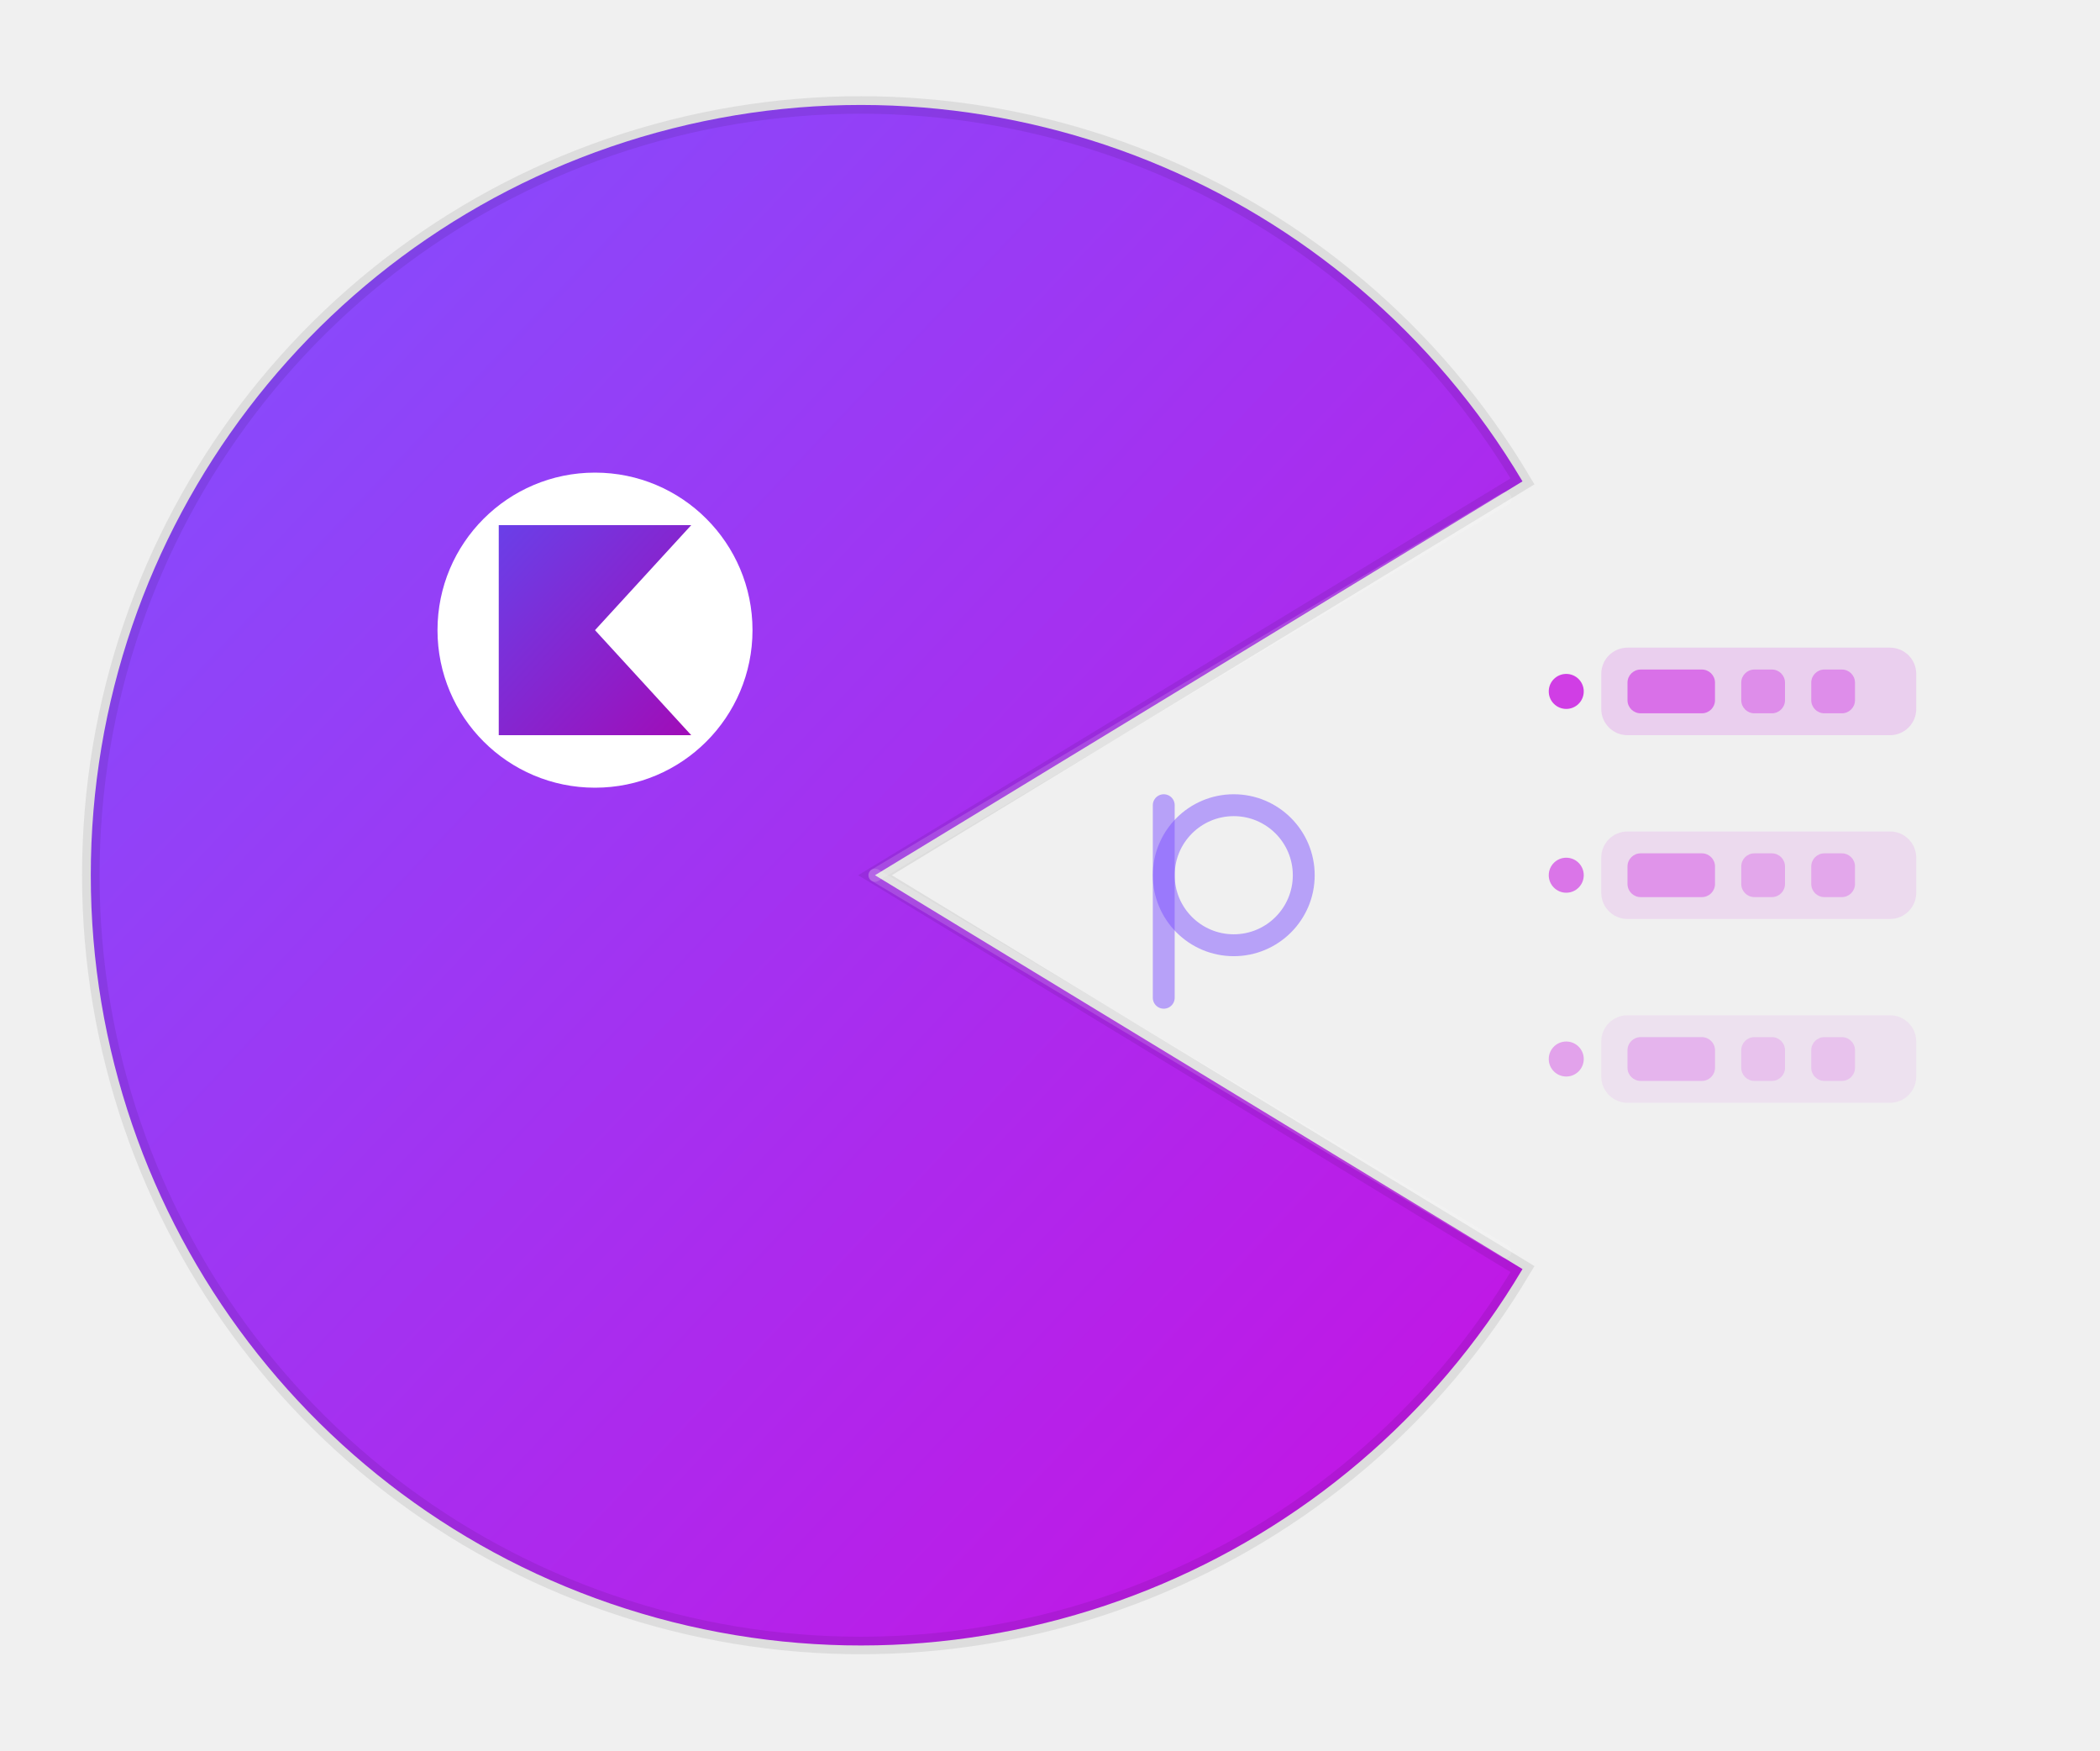
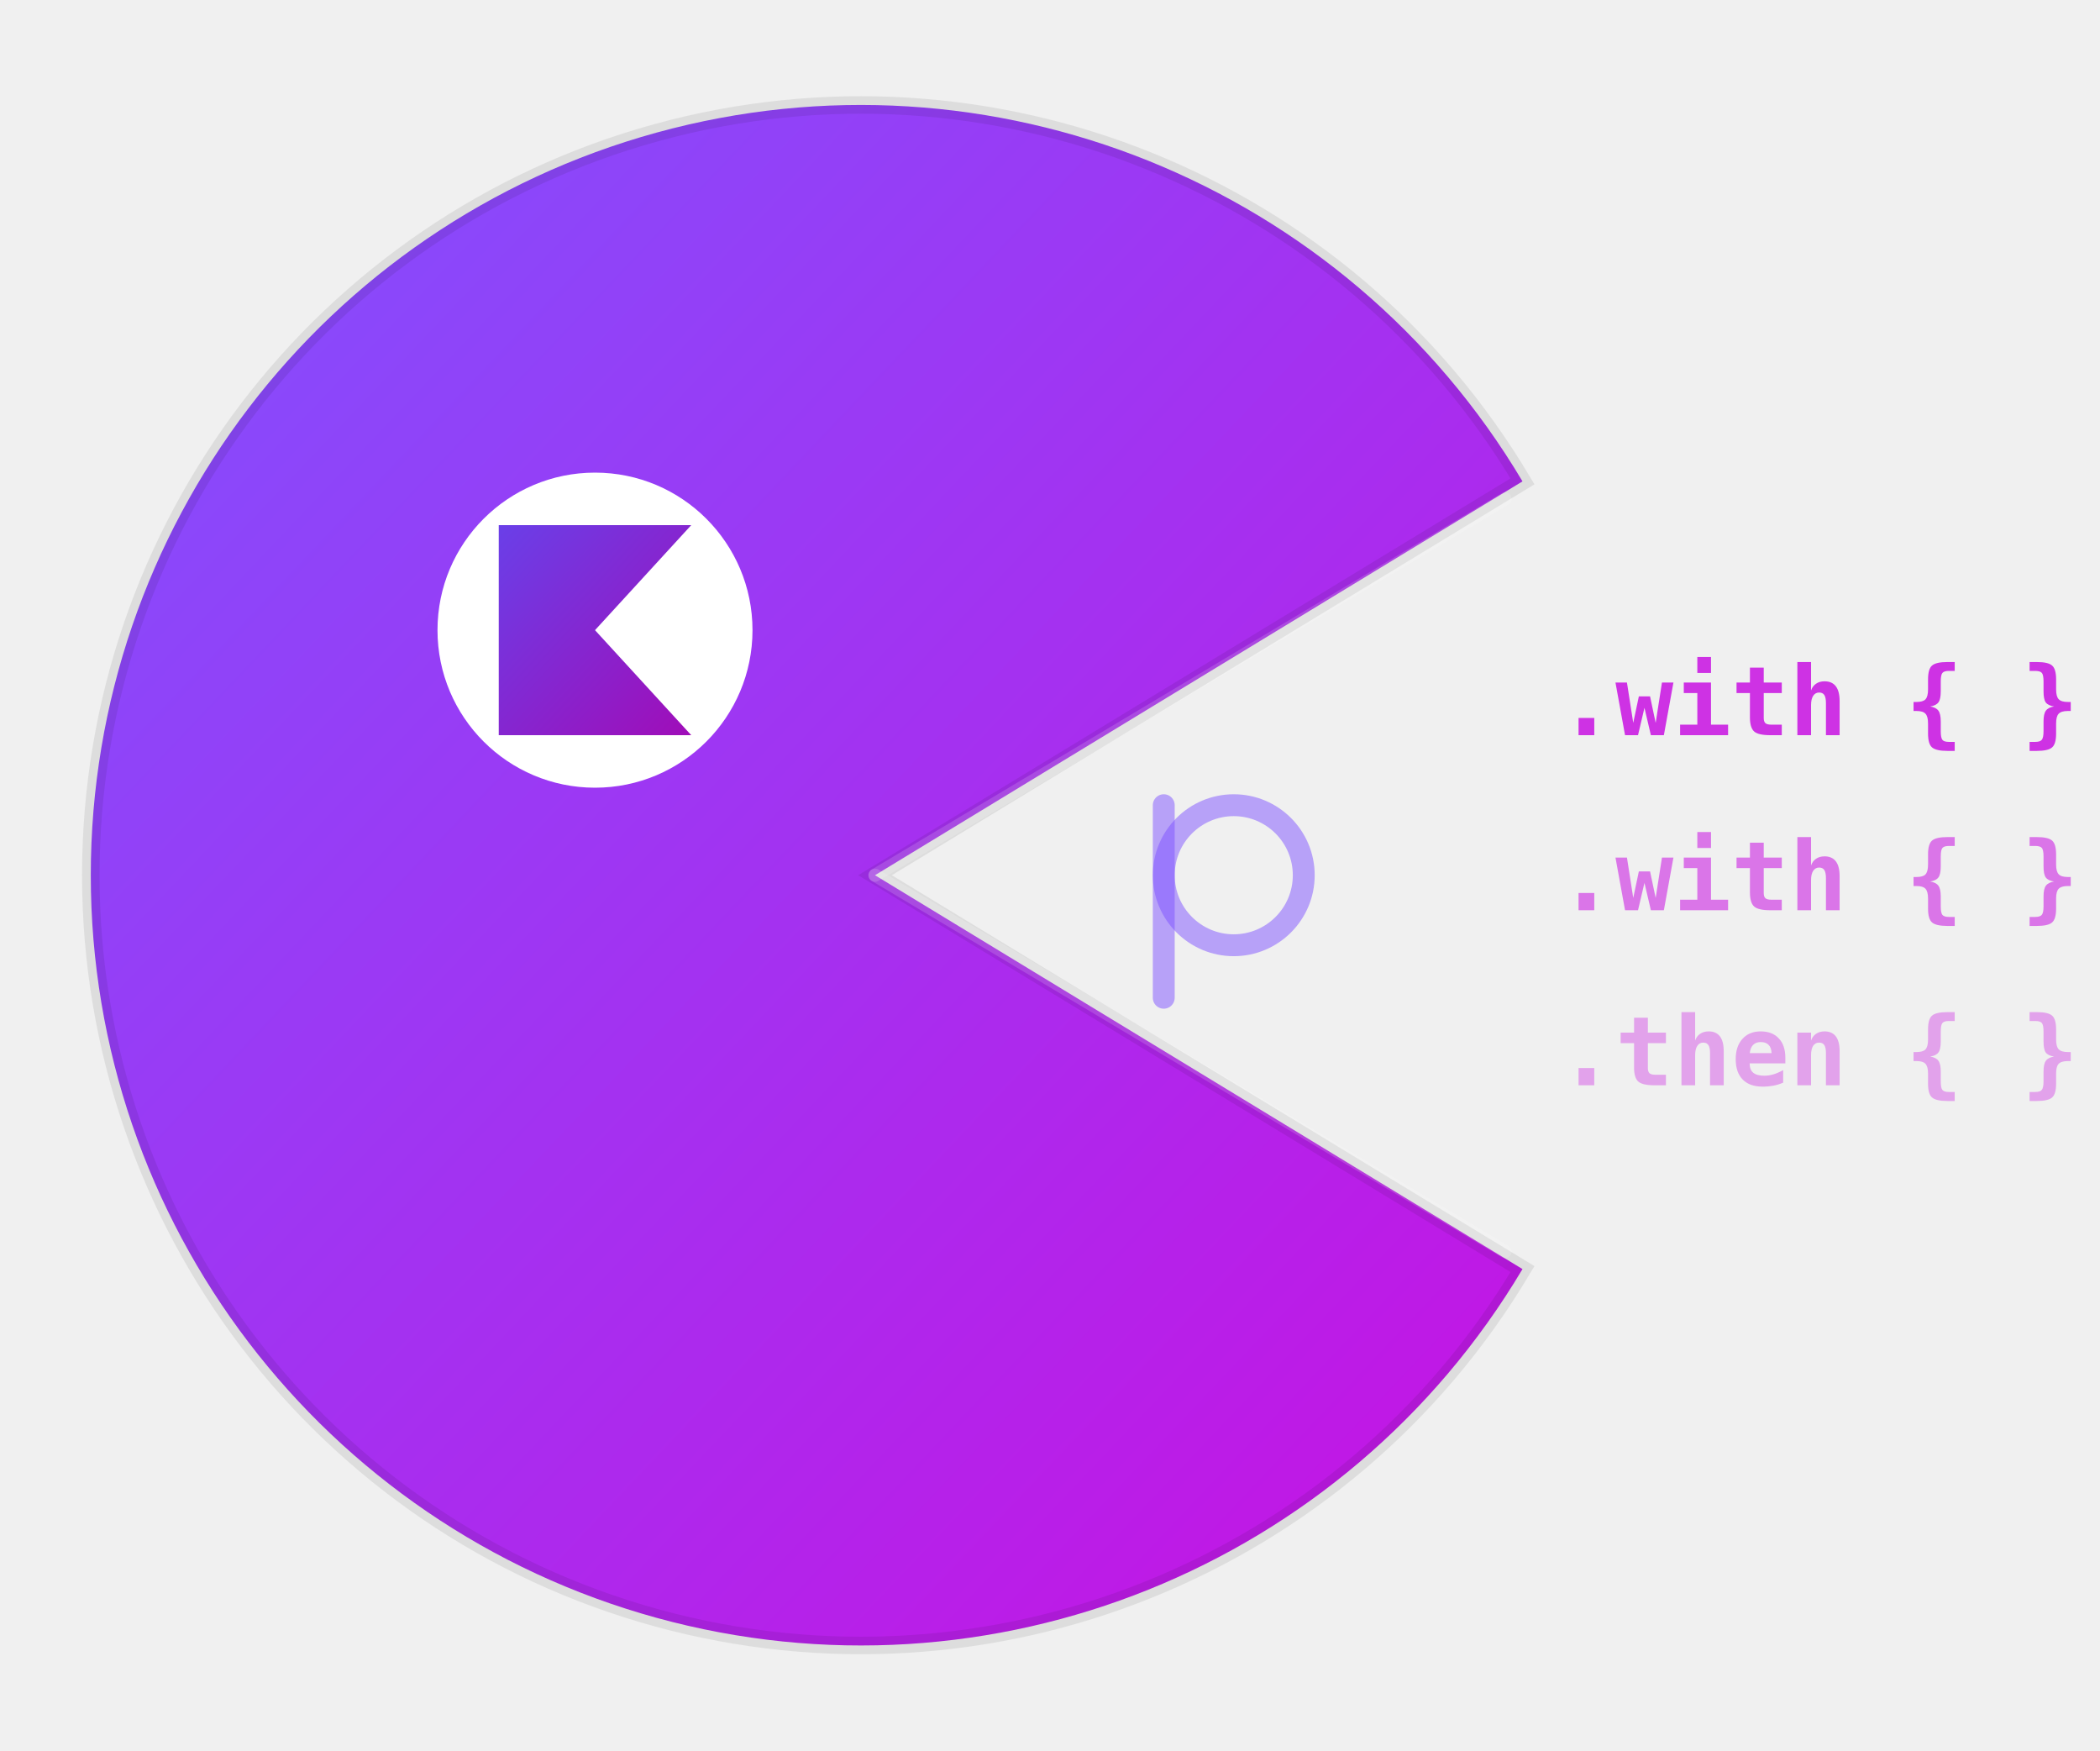
<svg xmlns="http://www.w3.org/2000/svg" viewBox="0 0 240 200" width="480" height="400">
  <defs>
    <linearGradient id="grad" x1="0%" y1="0%" x2="100%" y2="100%">
      <stop offset="0%" stop-color="#7F52FF" />
      <stop offset="100%" stop-color="#C811E2" />
    </linearGradient>
    <linearGradient id="grad-dark" x1="0%" y1="0%" x2="100%" y2="100%">
      <stop offset="0%" stop-color="#6A3FE8" />
      <stop offset="100%" stop-color="#A00DB8" />
    </linearGradient>
  </defs>
  <path d="M100,100 L174,55 A88,88 0 1,0 174,145 Z" fill="url(#grad)" />
  <path d="M100,100 L174,55 A88,88 0 1,0 174,145 Z" fill="none" stroke="rgba(0,0,0,0.08)" stroke-width="2" />
  <circle cx="68" cy="72" r="18" fill="white" />
  <path d="M57,60 L79,60 L68,72 L79,84 L57,84 Z" fill="url(#grad-dark)" />
  <circle cx="141" cy="100" r="8" fill="none" stroke="rgba(127,82,255,0.5)" stroke-width="2.5" />
  <line x1="133" y1="92" x2="133" y2="114" stroke="rgba(127,82,255,0.5)" stroke-width="2.5" stroke-linecap="round" />
  <line x1="100" y1="100" x2="172" y2="57" stroke="rgba(255,255,255,0.15)" stroke-width="1.5" stroke-linecap="round" />
  <line x1="100" y1="100" x2="172" y2="143" stroke="rgba(255,255,255,0.15)" stroke-width="1.5" stroke-linecap="round" />
-   <circle cx="179" cy="79" r="2" fill="#C811E2" opacity="0.8" />
-   <rect x="183" y="74" width="36" height="10" rx="3" fill="#C811E2" opacity="0.15" />
-   <rect x="186" y="76.5" width="10" height="5" rx="1.5" fill="#C811E2" opacity="0.5" />
-   <rect x="199" y="76.5" width="5" height="5" rx="1.5" fill="#C811E2" opacity="0.35" />
-   <rect x="207" y="76.5" width="5" height="5" rx="1.5" fill="#C811E2" opacity="0.35" />
-   <circle cx="179" cy="100" r="2" fill="#C811E2" opacity="0.55" />
-   <rect x="183" y="95" width="36" height="10" rx="3" fill="#C811E2" opacity="0.1" />
-   <rect x="186" y="97.5" width="10" height="5" rx="1.5" fill="#C811E2" opacity="0.35" />
-   <rect x="199" y="97.5" width="5" height="5" rx="1.5" fill="#C811E2" opacity="0.25" />
-   <rect x="207" y="97.5" width="5" height="5" rx="1.5" fill="#C811E2" opacity="0.25" />
-   <circle cx="179" cy="121" r="2" fill="#C811E2" opacity="0.35" />
-   <rect x="183" y="116" width="36" height="10" rx="3" fill="#C811E2" opacity="0.07" />
-   <rect x="186" y="118.5" width="10" height="5" rx="1.5" fill="#C811E2" opacity="0.22" />
-   <rect x="199" y="118.5" width="5" height="5" rx="1.5" fill="#C811E2" opacity="0.15" />
-   <rect x="207" y="118.5" width="5" height="5" rx="1.5" fill="#C811E2" opacity="0.15" />
+   <text x="178" y="84" font-family="monospace" font-weight="700" font-size="11" fill="#C811E2" opacity="0.85">.with { }</text>
+   <text x="178" y="104" font-family="monospace" font-weight="700" font-size="11" fill="#C811E2" opacity="0.55">.with { }</text>
+   <text x="178" y="124" font-family="monospace" font-weight="700" font-size="11" fill="#C811E2" opacity="0.35">.then { }</text>
</svg>
